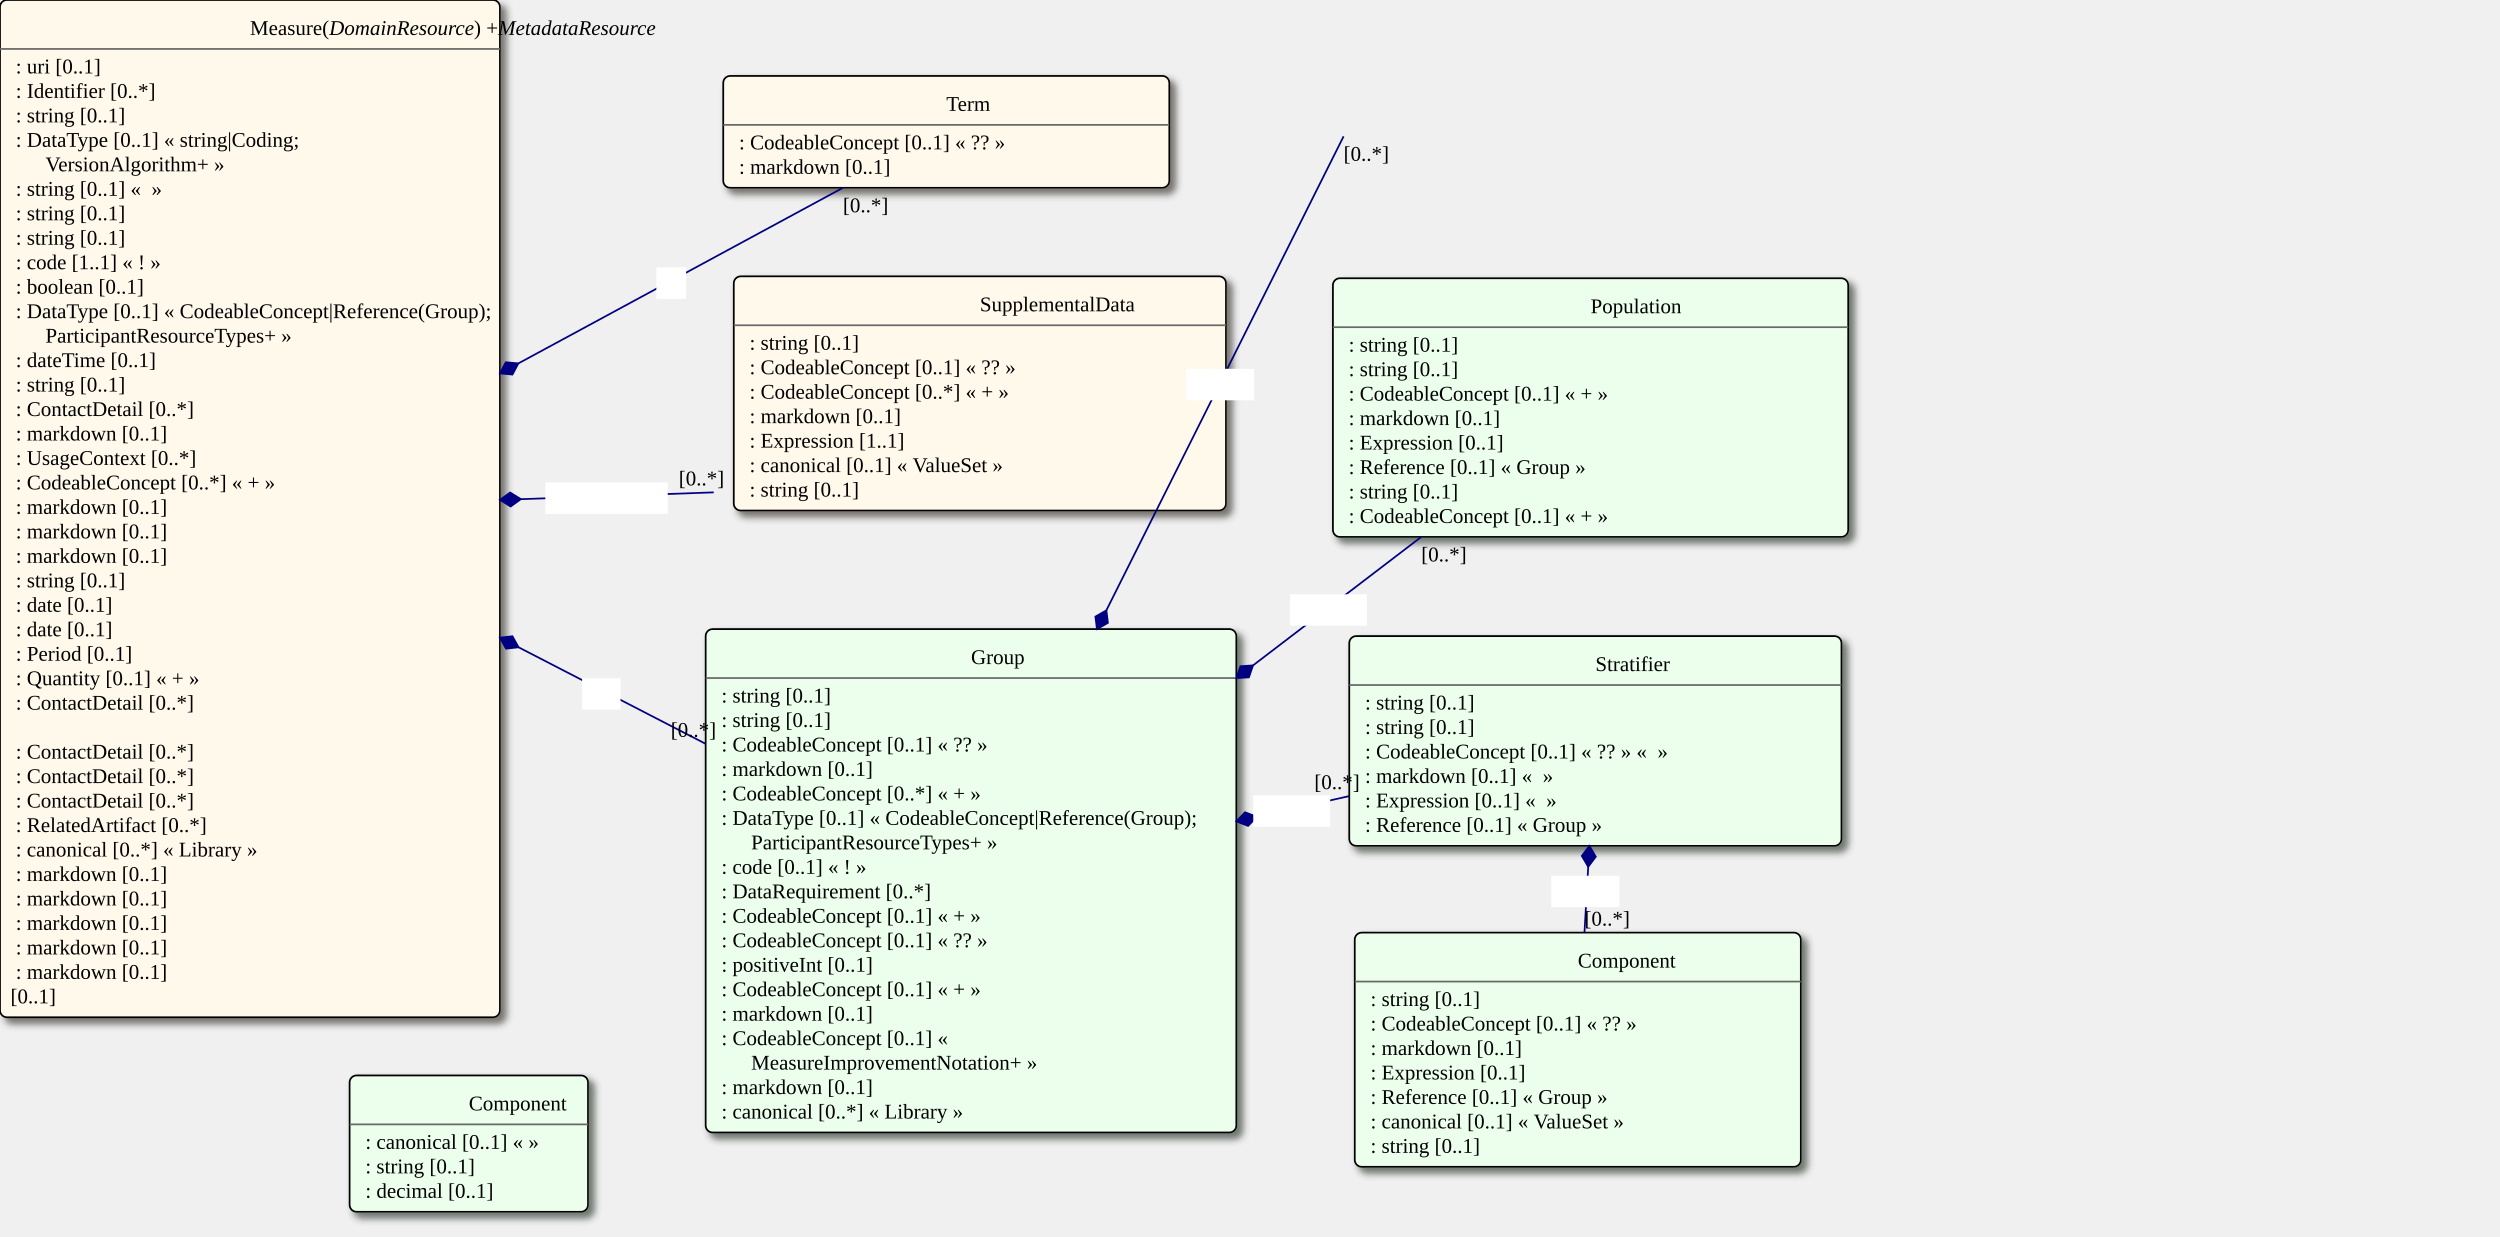
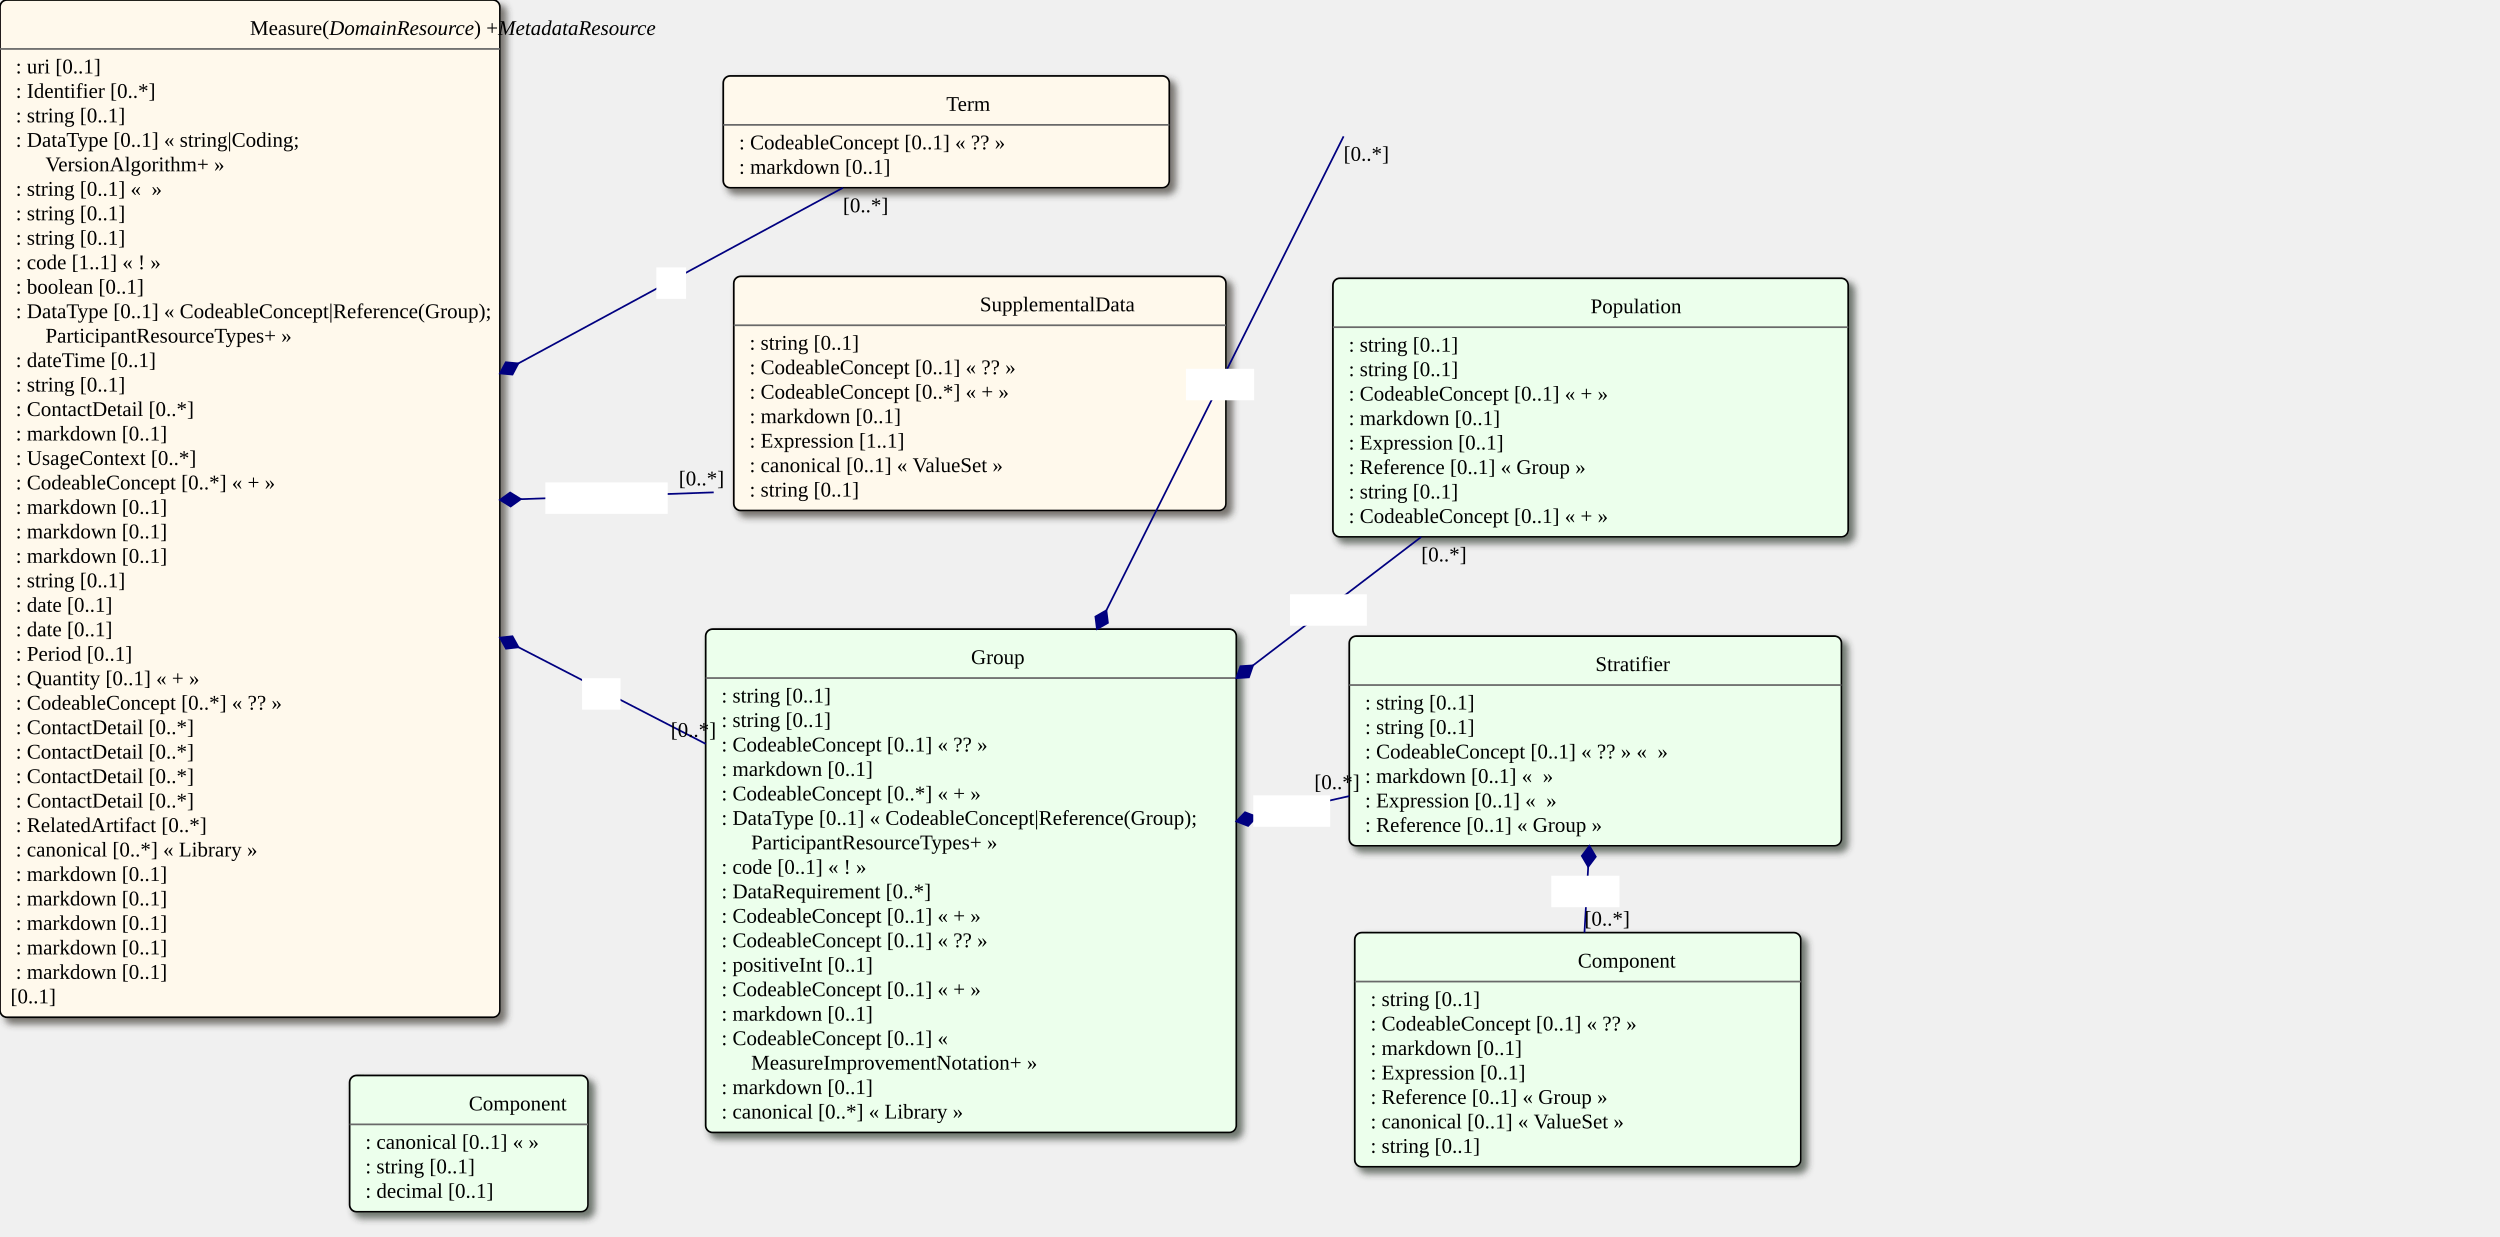
<svg xmlns="http://www.w3.org/2000/svg" xmlns:xlink="http://www.w3.org/1999/xlink" id="n1394" version="1.1" width="1430.267" height="707.554">
  <defs id="defs84846">
    <filter id="shadow1" x="-0.039" y="-0.083" width="1.1" height="1.212">
      <feOffset result="offOut" in="SourceGraphic" dx="3" dy="3" id="feOffset84837" />
      <feColorMatrix result="matrixOut" in="offOut" type="matrix" values="0.2 0 0 0 0 0 0.2 0 0 0 0 0 0.2 0 0 0 0 0 1 0" id="feColorMatrix84839" />
      <feGaussianBlur result="blurOut" in="matrixOut" stdDeviation="2" id="feGaussianBlur84841" />
      <feBlend in="SourceGraphic" in2="blurOut" mode="normal" id="feBlend84843" />
    </filter>
  </defs>
  <g id="n1395">
    <rect id="Measure" x="0.0" y="0.0" rx="4" ry="4" width="286.0" height="582.0" filter="url(#shadow1)" style="fill:#fff9ec;stroke:black;stroke-width:1" />
    <line id="n1396" x1="0.0" y1="28.0" x2="286.0" y2="28.0" style="stroke:dimgrey;stroke-width:1" />
    <text id="n1397" x="143.0" y="20.0" fill="black" class="diagram-class-title  diagram-class-resource">Measure<tspan class="diagram-class-title-link" id="tspan84852"> (<a id="n1398" xlink:href="domainresource.html#DomainResource" class="diagram-class-reference" style="font-style: italic">DomainResource</a>) +<a id="n1399" xlink:href="metadataresource.html#MetadataResource" class="diagram-class-reference" style="font-style: italic">MetadataResource</a>
      </tspan>
    </text>
    <text id="n1400" x="6.0" y="42.0" fill="black" class="diagram-class-detail">
      <a id="n1401" xlink:href="measure-definitions.html#Measure.url" /> : <a id="n1402" xlink:href="datatypes.html#uri">uri</a> [0..1]</text>
    <text id="n1406" x="6.0" y="56.0" fill="black" class="diagram-class-detail">
      <a id="n1407" xlink:href="measure-definitions.html#Measure.identifier" /> : <a id="n1408" xlink:href="datatypes.html#Identifier">Identifier</a> [0..*]</text>
    <text id="n1412" x="6.0" y="70.0" fill="black" class="diagram-class-detail">
      <a id="n1413" xlink:href="measure-definitions.html#Measure.version" /> : <a id="n1414" xlink:href="datatypes.html#string">string</a> [0..1]</text>
    <text id="n1418" x="6.0" y="84.0" fill="black" class="diagram-class-detail">
      <a id="n1419" xlink:href="measure-definitions.html#Measure.versionAlgorithm_x_" /> : <a id="n1420" xlink:href="types.html#DataType">DataType</a> [0..1] « <a id="n1421" xlink:href="datatypes.html#string">string</a>|<a id="n1422" xlink:href="datatypes.html#Coding">Coding</a>; <a id="n1423" xlink:href="valueset-version-algorithm.html" />
    </text>
    <text id="n1425" x="26.0" y="98.0" fill="black" class="diagram-class-detail">
      <a id="n1426" xlink:href="valueset-version-algorithm.html">VersionAlgorithm</a>+ »</text>
    <text id="n1436" x="6.0" y="112.0" fill="black" class="diagram-class-detail">
      <a id="n1437" xlink:href="measure-definitions.html#Measure.name" /> : <a id="n1438" xlink:href="datatypes.html#string">string</a> [0..1] « <a id="n1439" style="padding-left: 3px; padding-right: 3px; border: 1px maroon solid; font-weight: bold; color: #301212; background-color: #fdeeee;" xlink:href="conformance-rules.html#constraints" /> »</text>
    <text id="n1446" x="6.0" y="126.0" fill="black" class="diagram-class-detail">
      <a id="n1447" xlink:href="measure-definitions.html#Measure.title" /> : <a id="n1448" xlink:href="datatypes.html#string">string</a> [0..1]</text>
    <text id="n1452" x="6.0" y="140.0" fill="black" class="diagram-class-detail">
      <a id="n1453" xlink:href="measure-definitions.html#Measure.subtitle" /> : <a id="n1454" xlink:href="datatypes.html#string">string</a> [0..1]</text>
    <text id="n1458" x="6.0" y="154.0" fill="black" class="diagram-class-detail">
      <a id="n1459" xlink:href="measure-definitions.html#Measure.status" /> : <a id="n1460" xlink:href="datatypes.html#code">code</a> [1..1] « <a id="n1461" xlink:href="valueset-publication-status.html" />! »</text>
    <text id="n1468" x="6.0" y="168.0" fill="black" class="diagram-class-detail">
      <a id="n1469" xlink:href="measure-definitions.html#Measure.experimental" /> : <a id="n1470" xlink:href="datatypes.html#boolean">boolean</a> [0..1]</text>
    <text id="n1474" x="6.0" y="182.0" fill="black" class="diagram-class-detail">
      <a id="n1475" xlink:href="measure-definitions.html#Measure.subject_x_" /> : <a id="n1476" xlink:href="types.html#DataType">DataType</a> [0..1] « <a id="n1477" xlink:href="datatypes.html#CodeableConcept">CodeableConcept</a>|<a id="n1478" xlink:href="references.html#Reference">Reference</a>(<a id="n1479" xlink:href="group.html#Group">Group</a>); <a id="n1480" xlink:href="valueset-participant-resource-types.html" />
    </text>
    <text id="n1482" x="26.0" y="196.0" fill="black" class="diagram-class-detail">
      <a id="n1483" xlink:href="valueset-participant-resource-types.html">ParticipantResourceTypes</a>+ »</text>
    <text id="n1494" x="6.0" y="210.0" fill="black" class="diagram-class-detail">
      <a id="n1495" xlink:href="measure-definitions.html#Measure.date" /> : <a id="n1496" xlink:href="datatypes.html#dateTime">dateTime</a> [0..1]</text>
    <text id="n1500" x="6.0" y="224.0" fill="black" class="diagram-class-detail">
      <a id="n1501" xlink:href="measure-definitions.html#Measure.publisher" /> : <a id="n1502" xlink:href="datatypes.html#string">string</a> [0..1]</text>
    <text id="n1506" x="6.0" y="238.0" fill="black" class="diagram-class-detail">
      <a id="n1507" xlink:href="measure-definitions.html#Measure.contact" /> : <a id="n1508" xlink:href="metadatatypes.html#ContactDetail">ContactDetail</a> [0..*]</text>
    <text id="n1512" x="6.0" y="252.0" fill="black" class="diagram-class-detail">
      <a id="n1513" xlink:href="measure-definitions.html#Measure.description" /> : <a id="n1514" xlink:href="datatypes.html#markdown">markdown</a> [0..1]</text>
    <text id="n1518" x="6.0" y="266.0" fill="black" class="diagram-class-detail">
      <a id="n1519" xlink:href="measure-definitions.html#Measure.useContext" /> : <a id="n1520" xlink:href="metadatatypes.html#UsageContext">UsageContext</a> [0..*]</text>
    <text id="n1524" x="6.0" y="280.0" fill="black" class="diagram-class-detail">
      <a id="n1525" xlink:href="measure-definitions.html#Measure.jurisdiction" /> : <a id="n1526" xlink:href="datatypes.html#CodeableConcept">CodeableConcept</a> [0..*] « <a id="n1527" xlink:href="http://terminology.hl7.org/6.5.0/ValueSet-jurisdiction.html" />+ »</text>
    <text id="n1534" x="6.0" y="294.0" fill="black" class="diagram-class-detail">
      <a id="n1535" xlink:href="measure-definitions.html#Measure.purpose" /> : <a id="n1536" xlink:href="datatypes.html#markdown">markdown</a> [0..1]</text>
    <text id="n1540" x="6.0" y="308.0" fill="black" class="diagram-class-detail">
      <a id="n1541" xlink:href="measure-definitions.html#Measure.usage" /> : <a id="n1542" xlink:href="datatypes.html#markdown">markdown</a> [0..1]</text>
    <text id="n1546" x="6.0" y="322.0" fill="black" class="diagram-class-detail">
      <a id="n1547" xlink:href="measure-definitions.html#Measure.copyright" /> : <a id="n1548" xlink:href="datatypes.html#markdown">markdown</a> [0..1]</text>
    <text id="n1552" x="6.0" y="336.0" fill="black" class="diagram-class-detail">
      <a id="n1553" xlink:href="measure-definitions.html#Measure.copyrightLabel" /> : <a id="n1554" xlink:href="datatypes.html#string">string</a> [0..1]</text>
    <text id="n1558" x="6.0" y="350.0" fill="black" class="diagram-class-detail">
      <a id="n1559" xlink:href="measure-definitions.html#Measure.approvalDate" /> : <a id="n1560" xlink:href="datatypes.html#date">date</a> [0..1]</text>
    <text id="n1564" x="6.0" y="364.0" fill="black" class="diagram-class-detail">
      <a id="n1565" xlink:href="measure-definitions.html#Measure.lastReviewDate" /> : <a id="n1566" xlink:href="datatypes.html#date">date</a> [0..1]</text>
    <text id="n1570" x="6.0" y="378.0" fill="black" class="diagram-class-detail">
      <a id="n1571" xlink:href="measure-definitions.html#Measure.effectivePeriod" /> : <a id="n1572" xlink:href="datatypes.html#Period">Period</a> [0..1]</text>
    <text id="n1576" x="6.0" y="392.0" fill="black" class="diagram-class-detail">
      <a id="n1577" xlink:href="measure-definitions.html#Measure.reportingFrequency" /> : <a id="n1578" xlink:href="datatypes.html#Quantity">Quantity</a> [0..1] « <a id="n1579" xlink:href="valueset-frequency-unit.html" />+ »</text>
    <text id="n1586" x="6.0" y="406.0" fill="black" class="diagram-class-detail">
+       <a id="n1587" xlink:href="measure-definitions.html#Measure.topic" /> : <a id="n1588" xlink:href="datatypes.html#CodeableConcept">CodeableConcept</a> [0..*] « <a id="n1589" xlink:href="valueset-definition-topic.html" />?? »</text>
+     <text id="n1596" x="6.0" y="420.0" fill="black" class="diagram-class-detail">
      <a id="n1597" xlink:href="measure-definitions.html#Measure.author" /> : <a id="n1598" xlink:href="metadatatypes.html#ContactDetail">ContactDetail</a> [0..*]</text>
    <text id="n1602" x="6.0" y="434.0" fill="black" class="diagram-class-detail">
      <a id="n1603" xlink:href="measure-definitions.html#Measure.editor" /> : <a id="n1604" xlink:href="metadatatypes.html#ContactDetail">ContactDetail</a> [0..*]</text>
    <text id="n1608" x="6.0" y="448.0" fill="black" class="diagram-class-detail">
      <a id="n1609" xlink:href="measure-definitions.html#Measure.reviewer" /> : <a id="n1610" xlink:href="metadatatypes.html#ContactDetail">ContactDetail</a> [0..*]</text>
    <text id="n1614" x="6.0" y="462.0" fill="black" class="diagram-class-detail">
      <a id="n1615" xlink:href="measure-definitions.html#Measure.endorser" /> : <a id="n1616" xlink:href="metadatatypes.html#ContactDetail">ContactDetail</a> [0..*]</text>
    <text id="n1620" x="6.0" y="476.0" fill="black" class="diagram-class-detail">
      <a id="n1621" xlink:href="measure-definitions.html#Measure.relatedArtifact" /> : <a id="n1622" xlink:href="metadatatypes.html#RelatedArtifact">RelatedArtifact</a> [0..*]</text>
    <text id="n1626" x="6.0" y="490.0" fill="black" class="diagram-class-detail">
      <a id="n1627" xlink:href="measure-definitions.html#Measure.library" /> : <a id="n1628" xlink:href="datatypes.html#canonical">canonical</a> [0..*] « <a id="n1629" xlink:href="library.html#Library">Library</a> »</text>
    <text id="n1634" x="6.0" y="504.0" fill="black" class="diagram-class-detail">
      <a id="n1635" xlink:href="measure-definitions.html#Measure.disclaimer" /> : <a id="n1636" xlink:href="datatypes.html#markdown">markdown</a> [0..1]</text>
    <text id="n1640" x="6.0" y="518.0" fill="black" class="diagram-class-detail">
      <a id="n1641" xlink:href="measure-definitions.html#Measure.riskAdjustment" /> : <a id="n1642" xlink:href="datatypes.html#markdown">markdown</a> [0..1]</text>
    <text id="n1646" x="6.0" y="532.0" fill="black" class="diagram-class-detail">
      <a id="n1647" xlink:href="measure-definitions.html#Measure.rateAggregation" /> : <a id="n1648" xlink:href="datatypes.html#markdown">markdown</a> [0..1]</text>
    <text id="n1652" x="6.0" y="546.0" fill="black" class="diagram-class-detail">
      <a id="n1653" xlink:href="measure-definitions.html#Measure.rationale" /> : <a id="n1654" xlink:href="datatypes.html#markdown">markdown</a> [0..1]</text>
    <text id="n1658" x="6.0" y="560.0" fill="black" class="diagram-class-detail">
      <a id="n1659" xlink:href="measure-definitions.html#Measure.clinicalRecommendationStatement" /> : <a id="n1660" xlink:href="datatypes.html#markdown">markdown</a> [0..1]</text>
    <text id="n1664" x="6.0" y="574.0" fill="black" class="diagram-class-detail"> [0..1]</text>
  </g>
  <g id="n1670">
    <rect id="Measure.term" x="413.774" y="43.437" rx="4" ry="4" width="255.2" height="64.0" filter="url(#shadow1)" style="fill:#fff9ec;stroke:black;stroke-width:1" />
    <line id="n1671" x1="413.774" y1="71.437" x2="668.974" y2="71.437" style="stroke:dimgrey;stroke-width:1" />
    <text id="n1672" x="541.374" y="63.437" fill="black" class="diagram-class-title">Term</text>
    <text id="n1673" x="419.774" y="85.437" fill="black" class="diagram-class-detail">
      <a id="n1674" xlink:href="measure-definitions.html#Measure.term.code" /> : <a id="n1675" xlink:href="datatypes.html#CodeableConcept">CodeableConcept</a> [0..1] « <a id="n1676" xlink:href="valueset-measure-definition-example.html" />?? »</text>
    <text id="n1683" x="419.774" y="99.437" fill="black" class="diagram-class-detail">
      <a id="n1684" xlink:href="measure-definitions.html#Measure.term.definition" /> : <a id="n1685" xlink:href="datatypes.html#markdown">markdown</a> [0..1]</text>
  </g>
  <g id="n1689">
    <rect id="Measure.group" x="403.715" y="359.912" rx="4" ry="4" width="303.6" height="288.0" filter="url(#shadow1)" style="fill:#ecffec;stroke:black;stroke-width:1" />
    <line id="n1690" x1="403.715" y1="387.912" x2="707.315" y2="387.912" style="stroke:dimgrey;stroke-width:1" />
    <text id="n1691" x="555.515" y="379.912" fill="black" class="diagram-class-title">Group</text>
    <text id="n1692" x="409.715" y="401.912" fill="black" class="diagram-class-detail">
      <a id="n1693" xlink:href="measure-definitions.html#Measure.group.linkId" /> : <a id="n1694" xlink:href="datatypes.html#string">string</a> [0..1]</text>
    <text id="n1698" x="409.715" y="415.912" fill="black" class="diagram-class-detail">
      <a id="n1699" xlink:href="measure-definitions.html#Measure.group.title" /> : <a id="n1700" xlink:href="datatypes.html#string">string</a> [0..1]</text>
    <text id="n1704" x="409.715" y="429.912" fill="black" class="diagram-class-detail">
      <a id="n1705" xlink:href="measure-definitions.html#Measure.group.code" /> : <a id="n1706" xlink:href="datatypes.html#CodeableConcept">CodeableConcept</a> [0..1] « <a id="n1707" xlink:href="valueset-measure-group-example.html" />?? »</text>
    <text id="n1714" x="409.715" y="443.912" fill="black" class="diagram-class-detail">
      <a id="n1715" xlink:href="measure-definitions.html#Measure.group.description" /> : <a id="n1716" xlink:href="datatypes.html#markdown">markdown</a> [0..1]</text>
    <text id="n1720" x="409.715" y="457.912" fill="black" class="diagram-class-detail">
      <a id="n1721" xlink:href="measure-definitions.html#Measure.group.type" /> : <a id="n1722" xlink:href="datatypes.html#CodeableConcept">CodeableConcept</a> [0..*] « <a id="n1723" xlink:href="http://terminology.hl7.org/6.5.0/ValueSet-measure-type.html" />+ »</text>
    <text id="n1730" x="409.715" y="471.912" fill="black" class="diagram-class-detail">
      <a id="n1731" xlink:href="measure-definitions.html#Measure.group.subject_x_" /> : <a id="n1732" xlink:href="types.html#DataType">DataType</a> [0..1] « <a id="n1733" xlink:href="datatypes.html#CodeableConcept">CodeableConcept</a>|<a id="n1734" xlink:href="references.html#Reference">Reference</a>(<a id="n1735" xlink:href="group.html#Group">Group</a>); <a id="n1736" xlink:href="valueset-participant-resource-types.html" />
    </text>
    <text id="n1738" x="429.715" y="485.912" fill="black" class="diagram-class-detail">
      <a id="n1739" xlink:href="valueset-participant-resource-types.html">ParticipantResourceTypes</a>+ »</text>
    <text id="n1750" x="409.715" y="499.912" fill="black" class="diagram-class-detail">
      <a id="n1751" xlink:href="measure-definitions.html#Measure.group.basis" /> : <a id="n1752" xlink:href="datatypes.html#code">code</a> [0..1] « <a id="n1753" xlink:href="valueset-fhir-types.html" />! »</text>
    <text id="n1760" x="409.715" y="513.912" fill="black" class="diagram-class-detail">
      <a id="n1761" xlink:href="measure-definitions.html#Measure.group.basisRequirement" /> : <a id="n1762" xlink:href="metadatatypes.html#DataRequirement">DataRequirement</a> [0..*]</text>
    <text id="n1766" x="409.715" y="527.912" fill="black" class="diagram-class-detail">
      <a id="n1767" xlink:href="measure-definitions.html#Measure.group.scoring" /> : <a id="n1768" xlink:href="datatypes.html#CodeableConcept">CodeableConcept</a> [0..1] « <a id="n1769" xlink:href="http://terminology.hl7.org/6.5.0/ValueSet-measure-scoring.html" />+ »</text>
    <text id="n1776" x="409.715" y="541.912" fill="black" class="diagram-class-detail">
      <a id="n1777" xlink:href="measure-definitions.html#Measure.group.scoringUnit" /> : <a id="n1778" xlink:href="datatypes.html#CodeableConcept">CodeableConcept</a> [0..1] « <a id="n1779" xlink:href="valueset-measure-scoring-unit.html" />?? »</text>
    <text id="n1786" x="409.715" y="555.912" fill="black" class="diagram-class-detail">
      <a id="n1787" xlink:href="measure-definitions.html#Measure.group.scoringPrecision" /> : <a id="n1788" xlink:href="datatypes.html#positiveInt">positiveInt</a> [0..1]</text>
    <text id="n1792" x="409.715" y="569.912" fill="black" class="diagram-class-detail">
      <a id="n1793" xlink:href="measure-definitions.html#Measure.group.compositeScoring" /> : <a id="n1794" xlink:href="datatypes.html#CodeableConcept">CodeableConcept</a> [0..1] « <a id="n1795" xlink:href="http://terminology.hl7.org/6.5.0/ValueSet-composite-measure-scoring.html" />+ »</text>
    <text id="n1802" x="409.715" y="583.912" fill="black" class="diagram-class-detail">
      <a id="n1803" xlink:href="measure-definitions.html#Measure.group.rateAggregation" /> : <a id="n1804" xlink:href="datatypes.html#markdown">markdown</a> [0..1]</text>
    <text id="n1808" x="409.715" y="597.912" fill="black" class="diagram-class-detail">
      <a id="n1809" xlink:href="measure-definitions.html#Measure.group.improvementNotation" /> : <a id="n1810" xlink:href="datatypes.html#CodeableConcept">CodeableConcept</a> [0..1] « <a id="n1811" xlink:href="http://terminology.hl7.org/6.5.0/ValueSet-measure-improvement-notation.html" />
    </text>
    <text id="n1813" x="429.715" y="611.912" fill="black" class="diagram-class-detail">
      <a id="n1814" xlink:href="http://terminology.hl7.org/6.5.0/ValueSet-measure-improvement-notation.html">MeasureImprovementNotation</a>+ »</text>
    <text id="n1822" x="409.715" y="625.912" fill="black" class="diagram-class-detail">
      <a id="n1823" xlink:href="measure-definitions.html#Measure.group.improvementNotationGuidance" /> : <a id="n1824" xlink:href="datatypes.html#markdown">markdown</a> [0..1]</text>
    <text id="n1828" x="409.715" y="639.912" fill="black" class="diagram-class-detail">
      <a id="n1829" xlink:href="measure-definitions.html#Measure.group.library" /> : <a id="n1830" xlink:href="datatypes.html#canonical">canonical</a> [0..*] « <a id="n1831" xlink:href="library.html#Library">Library</a> »</text>
  </g>
  <g id="n1836" transform="translate(-519.9929,615.2675)">
    <rect id="Measure.group.component" x="720" y="0" rx="4" ry="4" width="136.4" height="78" filter="url(#shadow1)" style="fill:#ecffec;stroke:#000000;stroke-width:1" />
    <line id="n1837" x1="720" y1="28" x2="856.4" y2="28" style="stroke:#696969;stroke-width:1" />
    <text id="n1838" x="788.2" y="20" fill="#000000" class="diagram-class-title">Component</text>
    <text id="n1839" x="726" y="42" fill="#000000" class="diagram-class-detail">
      <a id="n1840" xlink:href="measure-definitions.html#Measure.group.component.measure" /> : <a id="n1841" xlink:href="datatypes.html#canonical">canonical</a> [0..1] « »</text>
    <text id="n1845" x="726" y="56" fill="#000000" class="diagram-class-detail">
      <a id="n1846" xlink:href="measure-definitions.html#Measure.group.component.groupId" /> : <a id="n1847" xlink:href="datatypes.html#string">string</a> [0..1]</text>
    <text id="n1851" x="726" y="70" fill="#000000" class="diagram-class-detail">
      <a id="n1852" xlink:href="measure-definitions.html#Measure.group.component.weight" /> : <a id="n1853" xlink:href="datatypes.html#decimal">decimal</a> [0..1]</text>
  </g>
  <g id="n1857">
    <rect id="Measure.group.population" x="762.571" y="159.184" rx="4" ry="4" width="294.8" height="148.0" filter="url(#shadow1)" style="fill:#ecffec;stroke:black;stroke-width:1" />
    <line id="n1858" x1="762.571" y1="187.184" x2="1057.371" y2="187.184" style="stroke:dimgrey;stroke-width:1" />
    <text id="n1859" x="909.971" y="179.184" fill="black" class="diagram-class-title">Population</text>
    <text id="n1860" x="768.571" y="201.184" fill="black" class="diagram-class-detail">
      <a id="n1861" xlink:href="measure-definitions.html#Measure.group.population.linkId" /> : <a id="n1862" xlink:href="datatypes.html#string">string</a> [0..1]</text>
    <text id="n1866" x="768.571" y="215.184" fill="black" class="diagram-class-detail">
      <a id="n1867" xlink:href="measure-definitions.html#Measure.group.population.title" /> : <a id="n1868" xlink:href="datatypes.html#string">string</a> [0..1]</text>
    <text id="n1872" x="768.571" y="229.184" fill="black" class="diagram-class-detail">
      <a id="n1873" xlink:href="measure-definitions.html#Measure.group.population.code" /> : <a id="n1874" xlink:href="datatypes.html#CodeableConcept">CodeableConcept</a> [0..1] « <a id="n1875" xlink:href="http://terminology.hl7.org/6.5.0/ValueSet-measure-population.html" />+ »</text>
    <text id="n1882" x="768.571" y="243.184" fill="black" class="diagram-class-detail">
      <a id="n1883" xlink:href="measure-definitions.html#Measure.group.population.description" /> : <a id="n1884" xlink:href="datatypes.html#markdown">markdown</a> [0..1]</text>
    <text id="n1888" x="768.571" y="257.184" fill="black" class="diagram-class-detail">
      <a id="n1889" xlink:href="measure-definitions.html#Measure.group.population.criteria" /> : <a id="n1890" xlink:href="metadatatypes.html#Expression">Expression</a> [0..1]</text>
    <text id="n1894" x="768.571" y="271.184" fill="black" class="diagram-class-detail">
      <a id="n1895" xlink:href="measure-definitions.html#Measure.group.population.groupDefinition" /> : <a id="n1896" xlink:href="references.html#Reference">Reference</a> [0..1] « <a id="n1897" xlink:href="group.html#Group">Group</a> »</text>
    <text id="n1902" x="768.571" y="285.184" fill="black" class="diagram-class-detail">
      <a id="n1903" xlink:href="measure-definitions.html#Measure.group.population.inputPopulationId" /> : <a id="n1904" xlink:href="datatypes.html#string">string</a> [0..1]</text>
    <text id="n1908" x="768.571" y="299.184" fill="black" class="diagram-class-detail">
      <a id="n1909" xlink:href="measure-definitions.html#Measure.group.population.aggregateMethod" /> : <a id="n1910" xlink:href="datatypes.html#CodeableConcept">CodeableConcept</a> [0..1] « <a id="n1911" xlink:href="http://terminology.hl7.org/6.5.0/ValueSet-measure-aggregate-method.html" />+ »</text>
  </g>
  <g id="n1918">
    <rect id="Measure.group.stratifier" x="771.926" y="363.916" rx="4" ry="4" width="281.6" height="120.0" filter="url(#shadow1)" style="fill:#ecffec;stroke:black;stroke-width:1" />
    <line id="n1919" x1="771.926" y1="391.916" x2="1053.526" y2="391.916" style="stroke:dimgrey;stroke-width:1" />
    <text id="n1920" x="912.726" y="383.916" fill="black" class="diagram-class-title">Stratifier</text>
    <text id="n1921" x="777.926" y="405.916" fill="black" class="diagram-class-detail">
      <a id="n1922" xlink:href="measure-definitions.html#Measure.group.stratifier.linkId" /> : <a id="n1923" xlink:href="datatypes.html#string">string</a> [0..1]</text>
    <text id="n1927" x="777.926" y="419.916" fill="black" class="diagram-class-detail">
      <a id="n1928" xlink:href="measure-definitions.html#Measure.group.stratifier.title" /> : <a id="n1929" xlink:href="datatypes.html#string">string</a> [0..1]</text>
    <text id="n1933" x="777.926" y="433.916" fill="black" class="diagram-class-detail">
      <a id="n1934" xlink:href="measure-definitions.html#Measure.group.stratifier.code" /> : <a id="n1935" xlink:href="datatypes.html#CodeableConcept">CodeableConcept</a> [0..1] « <a id="n1936" xlink:href="valueset-measure-stratifier-type-example.html" />?? » « <a id="n1938" style="padding-left: 3px; padding-right: 3px; border: 1px maroon solid; font-weight: bold; color: #301212; background-color: #fdeeee;" xlink:href="conformance-rules.html#constraints" /> »</text>
    <text id="n1947" x="777.926" y="447.916" fill="black" class="diagram-class-detail">
      <a id="n1948" xlink:href="measure-definitions.html#Measure.group.stratifier.description" /> : <a id="n1949" xlink:href="datatypes.html#markdown">markdown</a> [0..1] « <a id="n1950" style="padding-left: 3px; padding-right: 3px; border: 1px maroon solid; font-weight: bold; color: #301212; background-color: #fdeeee;" xlink:href="conformance-rules.html#constraints" /> »</text>
    <text id="n1957" x="777.926" y="461.916" fill="black" class="diagram-class-detail">
      <a id="n1958" xlink:href="measure-definitions.html#Measure.group.stratifier.criteria" /> : <a id="n1959" xlink:href="metadatatypes.html#Expression">Expression</a> [0..1] « <a id="n1960" style="padding-left: 3px; padding-right: 3px; border: 1px maroon solid; font-weight: bold; color: #301212; background-color: #fdeeee;" xlink:href="conformance-rules.html#constraints" /> »</text>
    <text id="n1967" x="777.926" y="475.916" fill="black" class="diagram-class-detail">
      <a id="n1968" xlink:href="measure-definitions.html#Measure.group.stratifier.groupDefinition" /> : <a id="n1969" xlink:href="references.html#Reference">Reference</a> [0..1] « <a id="n1970" xlink:href="group.html#Group">Group</a> »</text>
  </g>
  <g id="n1975">
    <rect id="Measure.group.stratifier.component" x="775.067" y="533.554" rx="4" ry="4" width="255.2" height="134.0" filter="url(#shadow1)" style="fill:#ecffec;stroke:black;stroke-width:1" />
    <line id="n1976" x1="775.067" y1="561.554" x2="1030.267" y2="561.554" style="stroke:dimgrey;stroke-width:1" />
    <text id="n1977" x="902.667" y="553.554" fill="black" class="diagram-class-title">Component</text>
    <text id="n1978" x="781.067" y="575.554" fill="black" class="diagram-class-detail">
      <a id="n1979" xlink:href="measure-definitions.html#Measure.group.stratifier.component.linkId" /> : <a id="n1980" xlink:href="datatypes.html#string">string</a> [0..1]</text>
    <text id="n1984" x="781.067" y="589.554" fill="black" class="diagram-class-detail">
      <a id="n1985" xlink:href="measure-definitions.html#Measure.group.stratifier.component.code" /> : <a id="n1986" xlink:href="datatypes.html#CodeableConcept">CodeableConcept</a> [0..1] « <a id="n1987" xlink:href="valueset-measure-stratifier-type-example.html" />?? »</text>
    <text id="n1994" x="781.067" y="603.554" fill="black" class="diagram-class-detail">
      <a id="n1995" xlink:href="measure-definitions.html#Measure.group.stratifier.component.description" /> : <a id="n1996" xlink:href="datatypes.html#markdown">markdown</a> [0..1]</text>
    <text id="n2000" x="781.067" y="617.554" fill="black" class="diagram-class-detail">
      <a id="n2001" xlink:href="measure-definitions.html#Measure.group.stratifier.component.criteria" /> : <a id="n2002" xlink:href="metadatatypes.html#Expression">Expression</a> [0..1]</text>
    <text id="n2006" x="781.067" y="631.554" fill="black" class="diagram-class-detail">
      <a id="n2007" xlink:href="measure-definitions.html#Measure.group.stratifier.component.groupDefinition" /> : <a id="n2008" xlink:href="references.html#Reference">Reference</a> [0..1] « <a id="n2009" xlink:href="group.html#Group">Group</a> »</text>
    <text id="n2014" x="781.067" y="645.554" fill="black" class="diagram-class-detail">
      <a id="n2015" xlink:href="measure-definitions.html#Measure.group.stratifier.component.valueSet" /> : <a id="n2016" xlink:href="datatypes.html#canonical">canonical</a> [0..1] « <a id="n2017" xlink:href="valueset.html#ValueSet">ValueSet</a> »</text>
    <text id="n2022" x="781.067" y="659.554" fill="black" class="diagram-class-detail">
      <a id="n2023" xlink:href="measure-definitions.html#Measure.group.stratifier.component.unit" /> : <a id="n2024" xlink:href="datatypes.html#string">string</a> [0..1]</text>
  </g>
  <g id="n2028" transform="translate(11.47887,-51.65492)">
    <rect id="Measure.supplementalData" x="408.316" y="209.746" rx="4" ry="4" width="281.6" height="134" filter="url(#shadow1)" style="fill:#fff9ec;stroke:#000000;stroke-width:1" />
    <line id="n2029" x1="408.316" y1="237.746" x2="689.916" y2="237.746" style="stroke:#696969;stroke-width:1" />
    <text id="n2030" x="549.116" y="229.746" fill="#000000" class="diagram-class-title">SupplementalData</text>
    <text id="n2031" x="414.316" y="251.746" fill="#000000" class="diagram-class-detail">
      <a id="n2032" xlink:href="measure-definitions.html#Measure.supplementalData.linkId" /> : <a id="n2033" xlink:href="datatypes.html#string">string</a> [0..1]</text>
    <text id="n2037" x="414.316" y="265.746" fill="#000000" class="diagram-class-detail">
      <a id="n2038" xlink:href="measure-definitions.html#Measure.supplementalData.code" /> : <a id="n2039" xlink:href="datatypes.html#CodeableConcept">CodeableConcept</a> [0..1] « <a id="n2040" xlink:href="valueset-measure-supplemental-data-example.html" />?? »</text>
    <text id="n2047" x="414.316" y="279.746" fill="#000000" class="diagram-class-detail">
      <a id="n2048" xlink:href="measure-definitions.html#Measure.supplementalData.usage" /> : <a id="n2049" xlink:href="datatypes.html#CodeableConcept">CodeableConcept</a> [0..*] « <a id="n2050" xlink:href="http://terminology.hl7.org/6.5.0/ValueSet-measure-data-usage.html" />+ »</text>
    <text id="n2057" x="414.316" y="293.746" fill="#000000" class="diagram-class-detail">
      <a id="n2058" xlink:href="measure-definitions.html#Measure.supplementalData.description" /> : <a id="n2059" xlink:href="datatypes.html#markdown">markdown</a> [0..1]</text>
    <text id="n2063" x="414.316" y="307.746" fill="#000000" class="diagram-class-detail">
      <a id="n2064" xlink:href="measure-definitions.html#Measure.supplementalData.criteria" /> : <a id="n2065" xlink:href="metadatatypes.html#Expression">Expression</a> [1..1]</text>
    <text id="n2069" x="414.316" y="321.746" fill="#000000" class="diagram-class-detail">
      <a id="n2070" xlink:href="measure-definitions.html#Measure.supplementalData.valueSet" /> : <a id="n2071" xlink:href="datatypes.html#canonical">canonical</a> [0..1] « <a id="n2072" xlink:href="valueset.html#ValueSet">ValueSet</a> »</text>
    <text id="n2077" x="414.316" y="335.746" fill="#000000" class="diagram-class-detail">
      <a id="n2078" xlink:href="measure-definitions.html#Measure.supplementalData.unit" /> : <a id="n2079" xlink:href="datatypes.html#string">string</a> [0..1]</text>
  </g>
  <line id="n2083" x1="286.0" y1="213.622" x2="482.236" y2="107.437" style="stroke:navy;stroke-width:1" />
  <polygon id="n2084" points="286.0,213.622 292.0,217.622 298.0,213.622 292.0,209.622 286.0,213.622" style="fill:navy;stroke:navy;stroke-width:1" transform="rotate(-28.41815 286.0 213.6216)" />
  <rect id="n2085" x="375.5" y="153.0" width="17.0" height="18.0" style="fill:white;stroke:black;stroke-width:0" />
  <text id="n2086" x="384.0" y="163.0" fill="black" class="diagram-class-linkage">
    <a id="n2087" xlink:href="measure-definitions.html#Measure.term" />
  </text>
  <text id="n2088" x="482.236" y="121.437" fill="black" class="diagram-class-linkage">[0..*]</text>
  <line id="n2089" x1="627.586" y1="359.912" x2="768.681" y2="78.0" style="stroke:navy;stroke-width:1" />
  <polygon id="n2090" points="627.586,359.912 633.586,363.912 639.586,359.912 633.586,355.912 627.586,359.912" style="fill:navy;stroke:navy;stroke-width:1" transform="rotate(-63.41236 627.586 359.9116)" />
  <rect id="n2091" x="678.5" y="211.0" width="39.0" height="18.0" style="fill:white;stroke:black;stroke-width:0" />
  <text id="n2092" x="698.0" y="221.0" fill="black" class="diagram-class-linkage">
    <a id="n2093" xlink:href="measure-definitions.html#Measure.group.component" />
  </text>
  <text id="n2094" x="768.681" y="92.0" fill="black" class="diagram-class-linkage">[0..*]</text>
  <line id="n2095" x1="707.315" y1="387.969" x2="813.085" y2="307.184" style="stroke:navy;stroke-width:1" />
  <polygon id="n2096" points="707.315,387.969 713.315,391.969 719.315,387.969 713.315,383.969 707.315,387.969" style="fill:navy;stroke:navy;stroke-width:1" transform="rotate(-37.37203 707.3151 387.9691)" />
  <rect id="n2097" x="738.0" y="340.0" width="44.0" height="18.0" style="fill:white;stroke:black;stroke-width:0" />
  <text id="n2098" x="760.0" y="350.0" fill="black" class="diagram-class-linkage">
    <a id="n2099" xlink:href="measure-definitions.html#Measure.group.population" />
  </text>
  <text id="n2100" x="813.085" y="321.184" fill="black" class="diagram-class-linkage">[0..*]</text>
  <line id="n2101" x1="909.31" y1="483.916" x2="906.483" y2="533.554" style="stroke:navy;stroke-width:1" />
  <polygon id="n2102" points="909.31,483.916 915.31,487.916 921.31,483.916 915.31,479.916 909.31,483.916" style="fill:navy;stroke:navy;stroke-width:1" transform="rotate(93.25934 909.3095 483.9164)" />
  <rect id="n2103" x="887.5" y="501.0" width="39.0" height="18.0" style="fill:white;stroke:black;stroke-width:0" />
  <text id="n2104" x="907.0" y="511.0" fill="black" class="diagram-class-linkage">
    <a id="n2105" xlink:href="measure-definitions.html#Measure.group.stratifier.component" />
  </text>
  <text id="n2106" x="906.483" y="529.554" fill="black" class="diagram-class-linkage">[0..*]</text>
  <line id="n2107" x1="707.315" y1="469.917" x2="771.926" y2="455.448" style="stroke:navy;stroke-width:1" />
  <polygon id="n2108" points="707.315,469.917 713.315,473.917 719.315,469.917 713.315,465.917 707.315,469.917" style="fill:navy;stroke:navy;stroke-width:1" transform="rotate(-12.62275 707.3151 469.917)" />
  <rect id="n2109" x="717.0" y="455.0" width="44.0" height="18.0" style="fill:white;stroke:black;stroke-width:0" />
  <text id="n2110" x="739.0" y="465.0" fill="black" class="diagram-class-linkage">
    <a id="n2111" xlink:href="measure-definitions.html#Measure.group.stratifier" />
  </text>
  <text id="n2112" x="751.926" y="451.448" fill="black" class="diagram-class-linkage">[0..*]</text>
  <line id="n2113" x1="286.0" y1="364.807" x2="403.715" y2="425.563" style="stroke:navy;stroke-width:1" />
  <polygon id="n2114" points="286.0,364.807 292.0,368.807 298.0,364.807 292.0,360.807 286.0,364.807" style="fill:navy;stroke:navy;stroke-width:1" transform="rotate(27.29963 286.0 364.8066)" />
  <rect id="n2115" x="333.0" y="388.0" width="22.0" height="18.0" style="fill:white;stroke:black;stroke-width:0" />
  <text id="n2116" x="344.0" y="398.0" fill="black" class="diagram-class-linkage">
    <a id="n2117" xlink:href="measure-definitions.html#Measure.group" />
  </text>
  <text id="n2118" x="383.715" y="421.563" fill="black" class="diagram-class-linkage">[0..*]</text>
  <line id="n2119" x1="286.0" y1="285.981" x2="408.316" y2="281.688" style="stroke:navy;stroke-width:1" />
  <polygon id="n2120" points="286.0,285.981 292.0,289.981 298.0,285.981 292.0,281.981 286.0,285.981" style="fill:navy;stroke:navy;stroke-width:1" transform="rotate(-2.010113 286.0 285.9811)" />
  <rect id="n2121" x="312.0" y="276.0" width="70.0" height="18.0" style="fill:white;stroke:black;stroke-width:0" />
  <text id="n2122" x="347.0" y="286.0" fill="black" class="diagram-class-linkage">
    <a id="n2123" xlink:href="measure-definitions.html#Measure.supplementalData" />
  </text>
  <text id="n2124" x="388.316" y="277.688" fill="black" class="diagram-class-linkage">[0..*]</text>
</svg>
